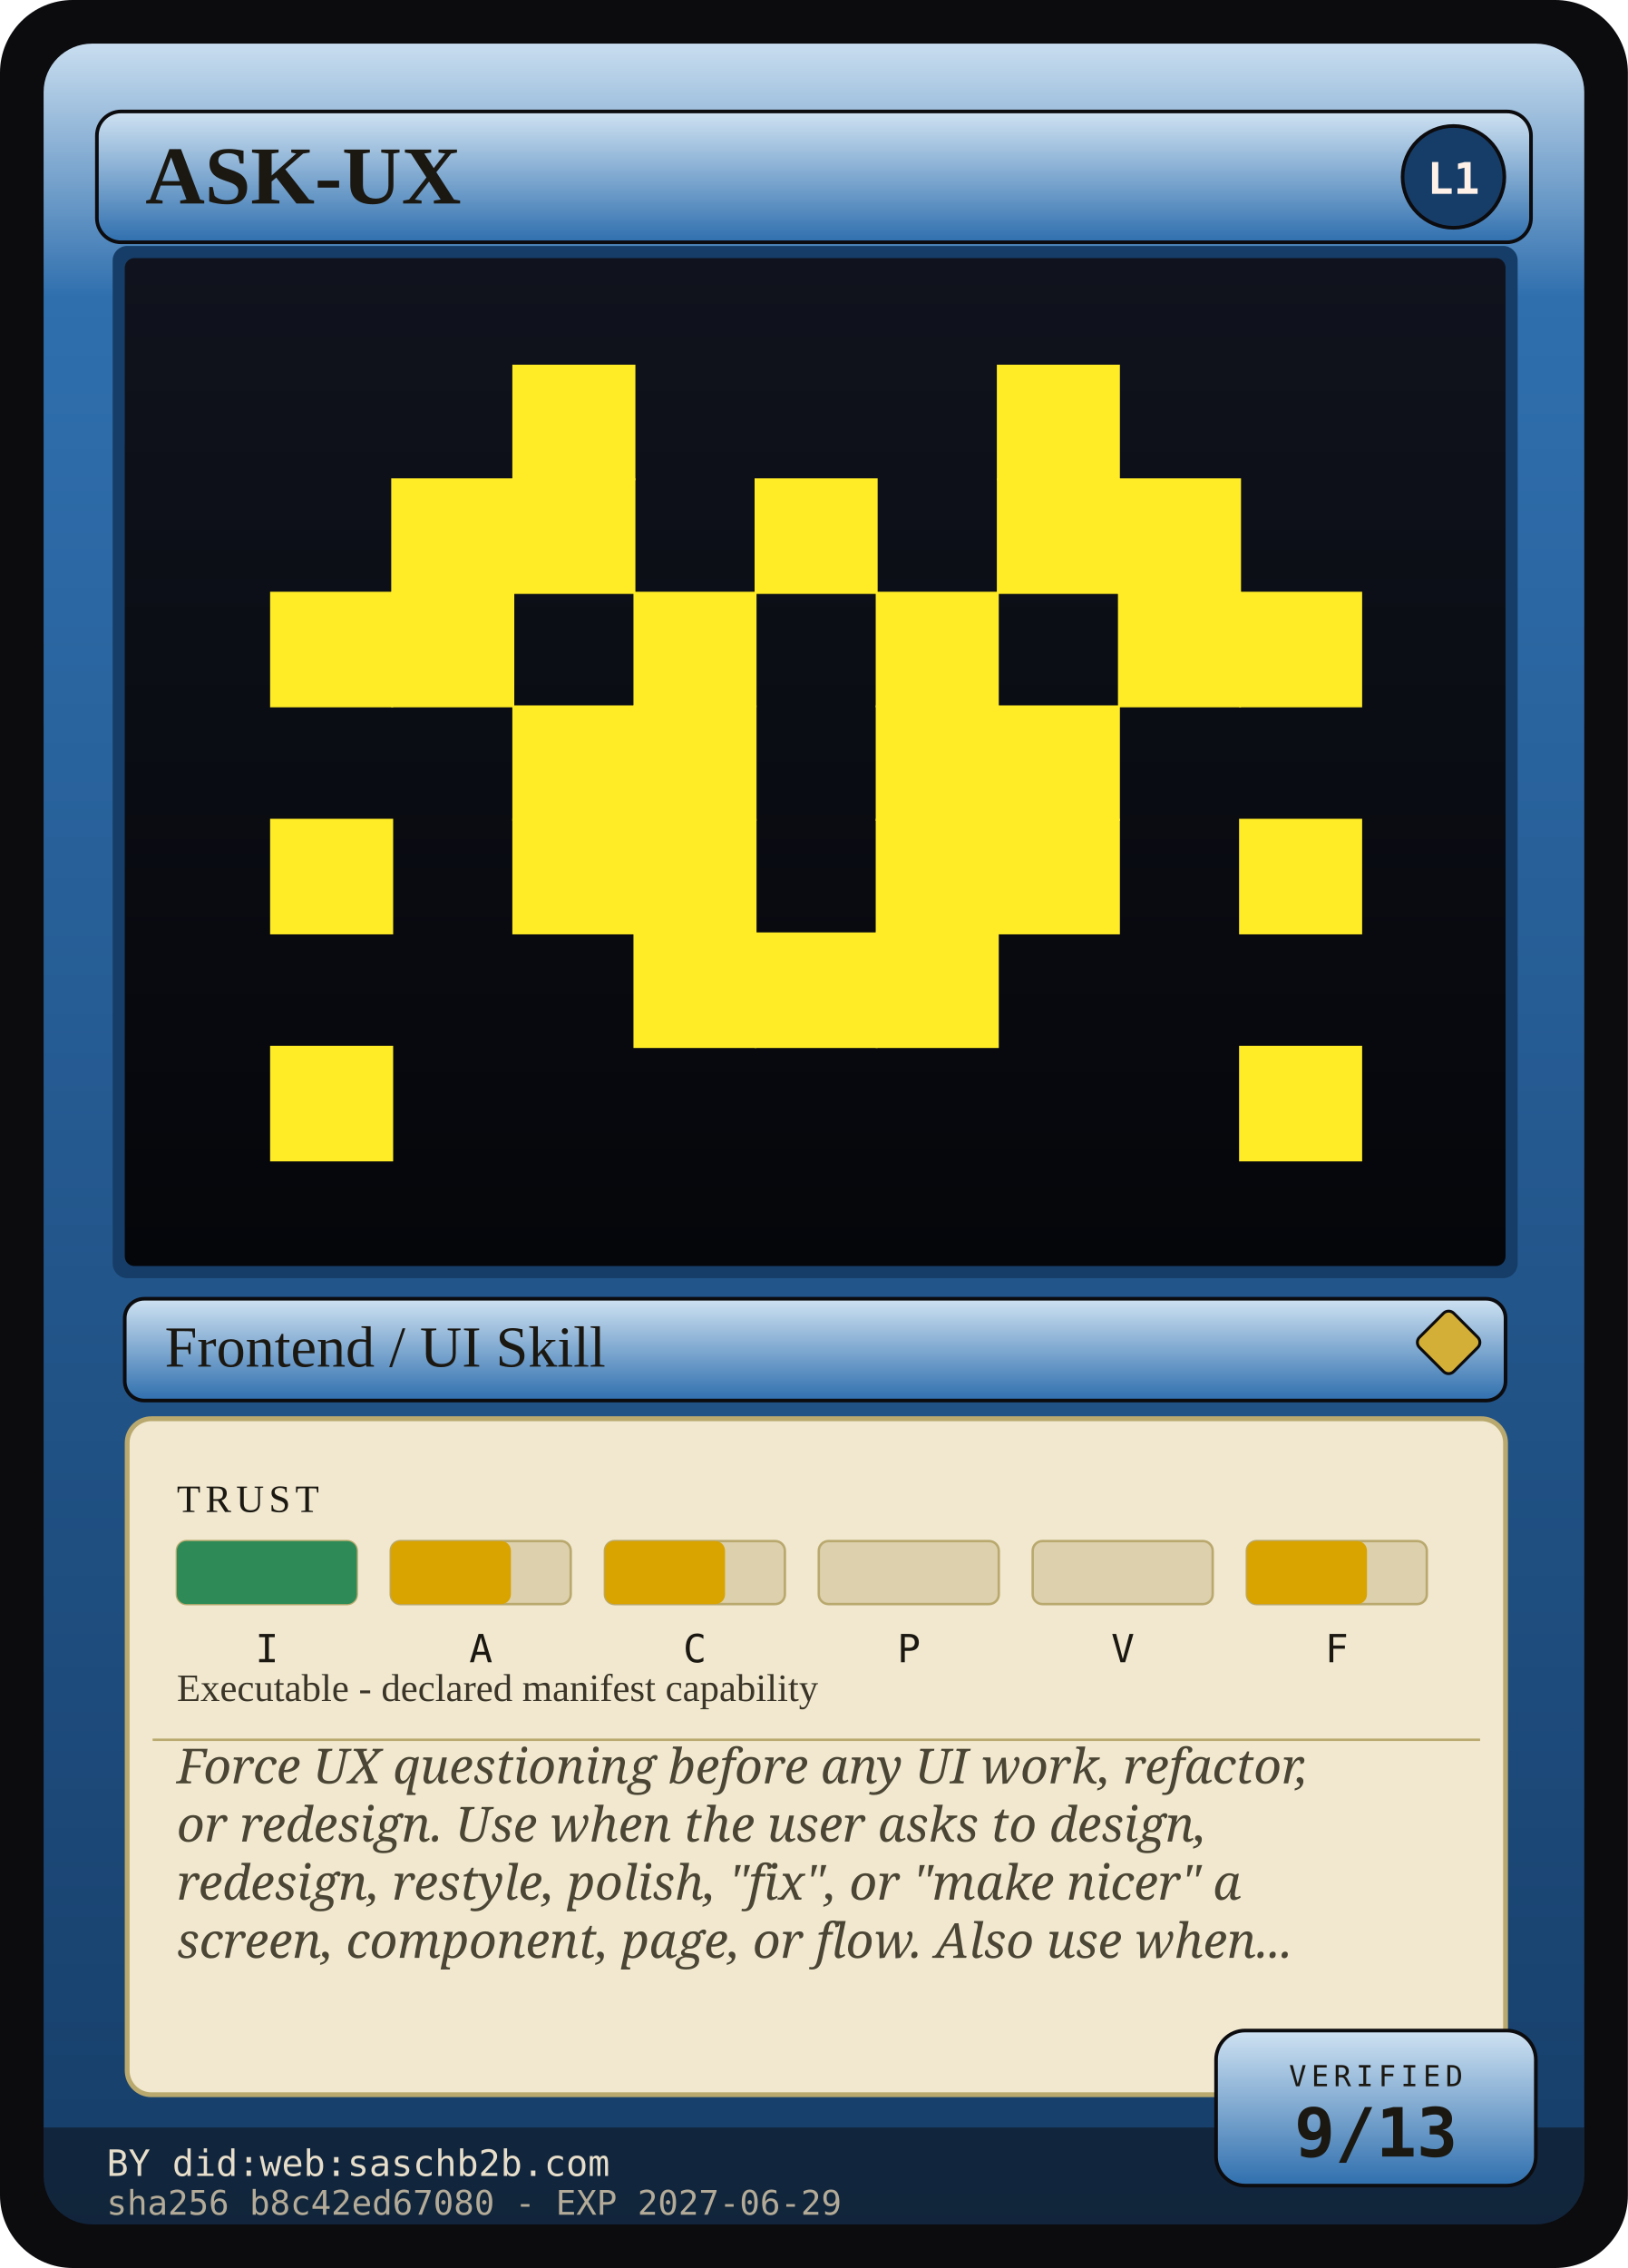
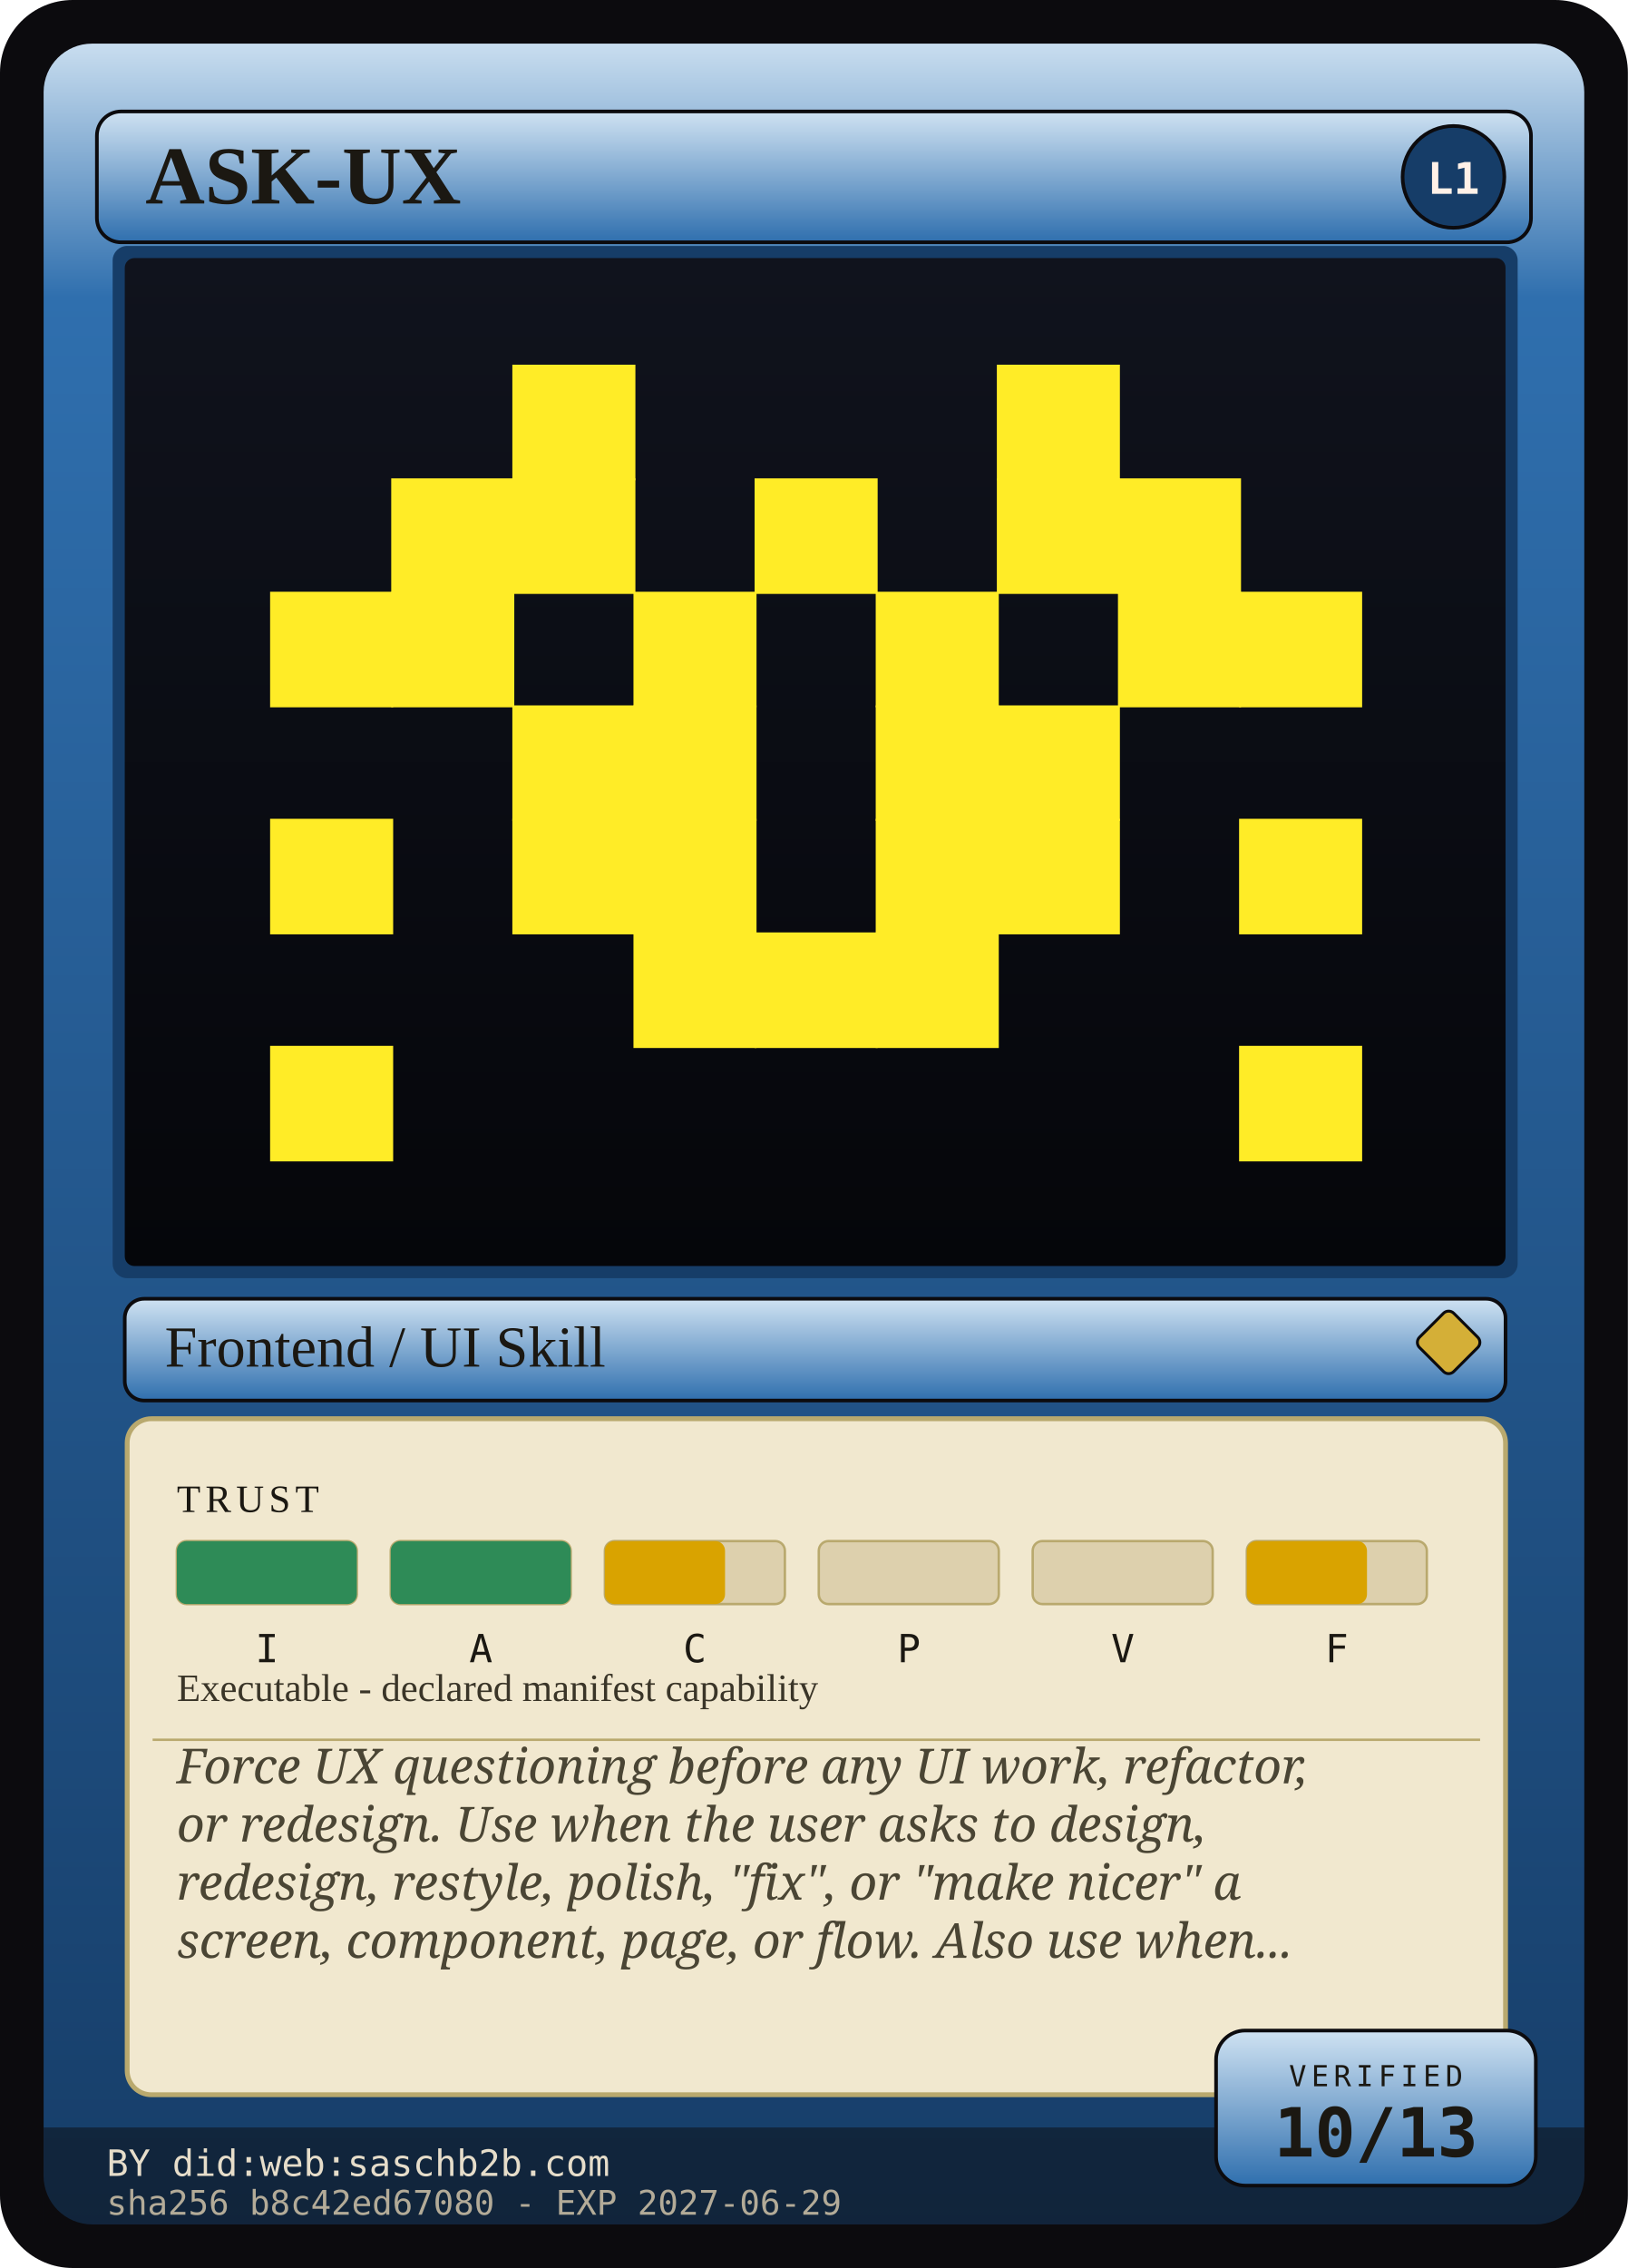
<svg xmlns="http://www.w3.org/2000/svg" width="672" height="936" viewBox="0 0 672 936" font-family="Georgia,'Times New Roman',serif">
  <defs>
    <linearGradient id="frame" x1="0" y1="0" x2="0" y2="1">
      <stop offset="0" stop-color="#cfe2f2" />
      <stop offset="0.12" stop-color="#2f6fae" />
      <stop offset="1" stop-color="#163d68" />
    </linearGradient>
    <linearGradient id="plate" x1="0" y1="0" x2="0" y2="1">
      <stop offset="0" stop-color="#cfe2f2" />
      <stop offset="1" stop-color="#2f6fae" />
    </linearGradient>
    <linearGradient id="art" x1="0" y1="0" x2="0" y2="1">
      <stop offset="0" stop-color="#10131d" />
      <stop offset="1" stop-color="#05060a" />
    </linearGradient>
    <clipPath id="scr">
      <rect x="51.5" y="106.5" width="570" height="416" rx="4" />
    </clipPath>
  </defs>
  <rect x="0" y="0" width="672" height="936" rx="30" fill="#0c0b0e" />
  <rect x="18" y="18" width="636" height="900" rx="20" fill="url(#frame)" />
  <rect x="40" y="46" width="592" height="54" rx="10" fill="url(#plate)" stroke="#0c0b0e" stroke-width="1.5" />
  <text x="60" y="84" font-size="34" font-weight="bold" fill="#1b1812">ASK-UX</text>
  <circle cx="600" cy="73" r="21" fill="#163d68" stroke="#0c0b0e" stroke-width="1.5" />
  <text x="600" y="80" font-size="18" font-weight="bold" fill="#fff1e8" text-anchor="middle" font-family="ui-monospace,monospace">L1</text>
  <rect x="46.5" y="101.5" width="580" height="426" rx="6" fill="#163d68" />
  <g clip-path="url(#scr)">
    <rect x="51.5" y="106.5" width="570" height="416" fill="url(#art)" />
    <rect x="211.5" y="150.5" width="50.8" height="47.7" fill="#ffec27" />
    <rect x="411.5" y="150.5" width="50.8" height="47.7" fill="#ffec27" />
    <rect x="161.5" y="197.4" width="50.8" height="47.7" fill="#ffec27" />
    <rect x="461.5" y="197.4" width="50.8" height="47.7" fill="#ffec27" />
    <rect x="211.5" y="197.4" width="50.8" height="47.7" fill="#ffec27" />
    <rect x="411.5" y="197.4" width="50.8" height="47.7" fill="#ffec27" />
    <rect x="311.5" y="197.4" width="50.8" height="47.7" fill="#ffec27" />
    <rect x="111.5" y="244.2" width="50.8" height="47.7" fill="#ffec27" />
    <rect x="511.5" y="244.2" width="50.8" height="47.7" fill="#ffec27" />
    <rect x="161.5" y="244.2" width="50.8" height="47.7" fill="#ffec27" />
    <rect x="461.5" y="244.2" width="50.8" height="47.7" fill="#ffec27" />
    <rect x="261.5" y="244.2" width="50.8" height="47.7" fill="#ffec27" />
    <rect x="361.5" y="244.2" width="50.8" height="47.7" fill="#ffec27" />
    <rect x="211.5" y="291.1" width="50.8" height="47.7" fill="#ffec27" />
    <rect x="411.5" y="291.1" width="50.8" height="47.7" fill="#ffec27" />
    <rect x="261.5" y="291.1" width="50.8" height="47.7" fill="#ffec27" />
    <rect x="361.5" y="291.1" width="50.8" height="47.7" fill="#ffec27" />
    <rect x="111.5" y="337.9" width="50.8" height="47.7" fill="#ffec27" />
    <rect x="511.5" y="337.9" width="50.8" height="47.7" fill="#ffec27" />
    <rect x="211.5" y="337.9" width="50.8" height="47.7" fill="#ffec27" />
    <rect x="411.5" y="337.9" width="50.8" height="47.7" fill="#ffec27" />
    <rect x="261.5" y="337.9" width="50.8" height="47.7" fill="#ffec27" />
    <rect x="361.5" y="337.9" width="50.8" height="47.7" fill="#ffec27" />
    <rect x="261.5" y="384.8" width="50.8" height="47.7" fill="#ffec27" />
    <rect x="361.5" y="384.8" width="50.8" height="47.7" fill="#ffec27" />
    <rect x="311.5" y="384.8" width="50.8" height="47.7" fill="#ffec27" />
    <rect x="111.5" y="431.6" width="50.8" height="47.7" fill="#ffec27" />
    <rect x="511.5" y="431.6" width="50.8" height="47.7" fill="#ffec27" />
  </g>
  <rect x="51.5" y="536" width="570" height="42" rx="8" fill="url(#plate)" stroke="#0c0b0e" stroke-width="1.5" />
  <text x="68" y="564" font-size="24" fill="#1b1812">Frontend / UI Skill</text>
  <rect x="588" y="544" width="20" height="20" rx="3" transform="rotate(45 598 554)" fill="#d4af37" stroke="#0c0b0e" stroke-width="1.2" />
  <rect x="52.5" y="585.5" width="569" height="279" rx="10" fill="#f1e8cf" stroke="#b9a96e" stroke-width="2" />
  <text x="73" y="624" font-size="16" letter-spacing="2" fill="#1b1812">TRUST</text>
  <rect x="73.0" y="636" width="74.3" height="26" rx="4" fill="#ddd0ad" stroke="#b9a96e" stroke-width="1" />
  <rect x="73.0" y="636" width="74.3" height="26" rx="4" fill="#2e8b57" />
  <text x="110.2" y="686" font-size="16" fill="#1b1812" text-anchor="middle" font-family="ui-monospace,monospace">I</text>
  <rect x="161.3" y="636" width="74.3" height="26" rx="4" fill="#ddd0ad" stroke="#b9a96e" stroke-width="1" />
-   <rect x="161.3" y="636" width="49.6" height="26" rx="4" fill="#d9a300" />
+   <rect x="161.3" y="636" width="74.3" height="26" rx="4" fill="#2e8b57" />
  <text x="198.5" y="686" font-size="16" fill="#1b1812" text-anchor="middle" font-family="ui-monospace,monospace">A</text>
  <rect x="249.7" y="636" width="74.3" height="26" rx="4" fill="#ddd0ad" stroke="#b9a96e" stroke-width="1" />
  <rect x="249.7" y="636" width="49.6" height="26" rx="4" fill="#d9a300" />
  <text x="286.8" y="686" font-size="16" fill="#1b1812" text-anchor="middle" font-family="ui-monospace,monospace">C</text>
  <rect x="338.0" y="636" width="74.3" height="26" rx="4" fill="#ddd0ad" stroke="#b9a96e" stroke-width="1" />
  <rect x="338.0" y="636" width="0.0" height="26" rx="4" fill="#8a8378" />
  <text x="375.2" y="686" font-size="16" fill="#1b1812" text-anchor="middle" font-family="ui-monospace,monospace">P</text>
  <rect x="426.3" y="636" width="74.3" height="26" rx="4" fill="#ddd0ad" stroke="#b9a96e" stroke-width="1" />
  <rect x="426.3" y="636" width="0.0" height="26" rx="4" fill="#8a8378" />
  <text x="463.5" y="686" font-size="16" fill="#1b1812" text-anchor="middle" font-family="ui-monospace,monospace">V</text>
  <rect x="514.7" y="636" width="74.3" height="26" rx="4" fill="#ddd0ad" stroke="#b9a96e" stroke-width="1" />
  <rect x="514.7" y="636" width="49.6" height="26" rx="4" fill="#d9a300" />
  <text x="551.8" y="686" font-size="16" fill="#1b1812" text-anchor="middle" font-family="ui-monospace,monospace">F</text>
  <text x="73" y="702" font-size="16" fill="#3a3528">Executable - declared manifest capability</text>
  <line x1="63" y1="718" x2="611" y2="718" stroke="#b9a96e" stroke-width="1" />
  <text x="73" y="736" font-size="20" font-style="italic" fill="#4a4534" font-family="Georgia,serif">Force UX questioning before any UI work, refactor,</text>
  <text x="73" y="760" font-size="20" font-style="italic" fill="#4a4534" font-family="Georgia,serif">or redesign. Use when the user asks to design,</text>
  <text x="73" y="784" font-size="20" font-style="italic" fill="#4a4534" font-family="Georgia,serif">redesign, restyle, polish, "fix", or "make nicer" a</text>
  <text x="73" y="808" font-size="20" font-style="italic" fill="#4a4534" font-family="Georgia,serif">screen, component, page, or flow. Also use when...</text>
  <rect x="18" y="878" width="636" height="40" fill="#0c0b0e" opacity="0.5" />
  <text x="44" y="898" font-size="15" fill="#e6ddca" font-family="ui-monospace,monospace">BY did:web:saschb2b.com</text>
  <text x="44" y="914" font-size="14" fill="#b3ab98" font-family="ui-monospace,monospace">sha256 b8c42ed67080 - EXP 2027-06-29</text>
  <rect x="502" y="838" width="132" height="64" rx="12" fill="url(#plate)" stroke="#0c0b0e" stroke-width="1.5" />
  <text x="568" y="861" font-size="12" letter-spacing="2" fill="#1b1812" text-anchor="middle" font-family="ui-monospace,monospace">VERIFIED</text>
-   <text x="568" y="890" font-size="28" font-weight="bold" fill="#1b1812" text-anchor="middle" font-family="ui-monospace,monospace">9/13</text>
+   <text x="568" y="890" font-size="28" font-weight="bold" fill="#1b1812" text-anchor="middle" font-family="ui-monospace,monospace">10/13</text>
</svg>
